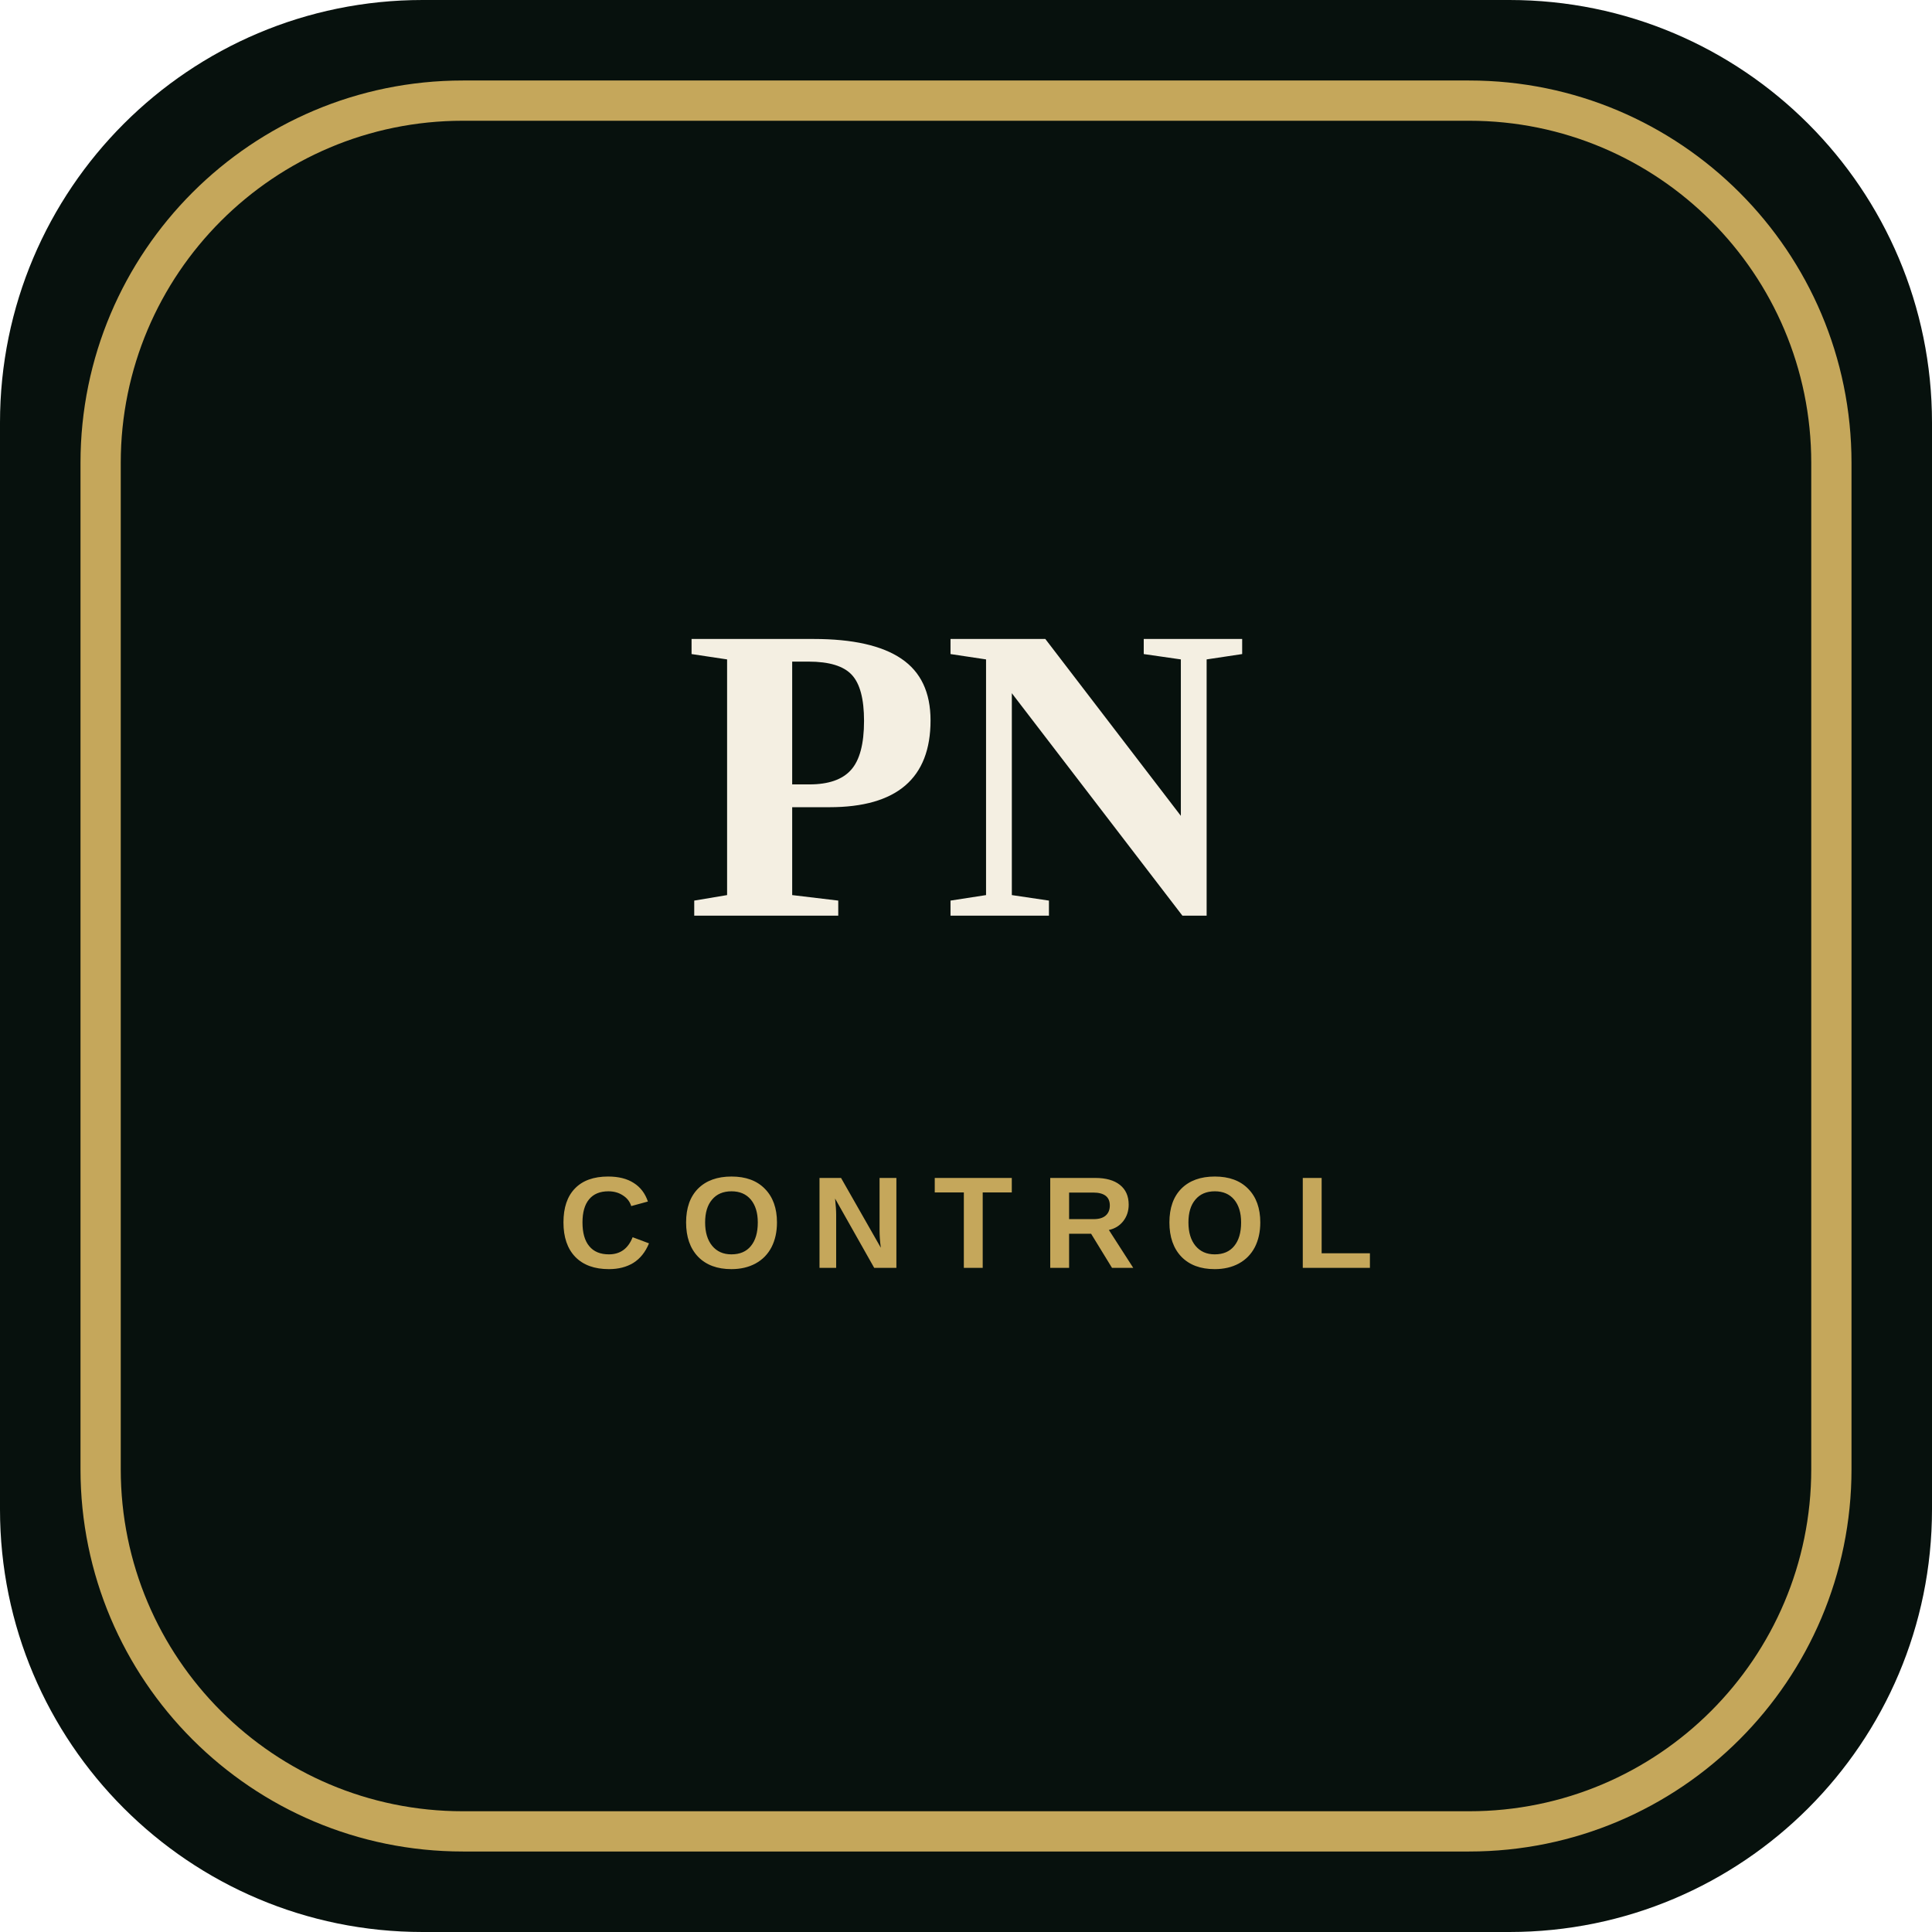
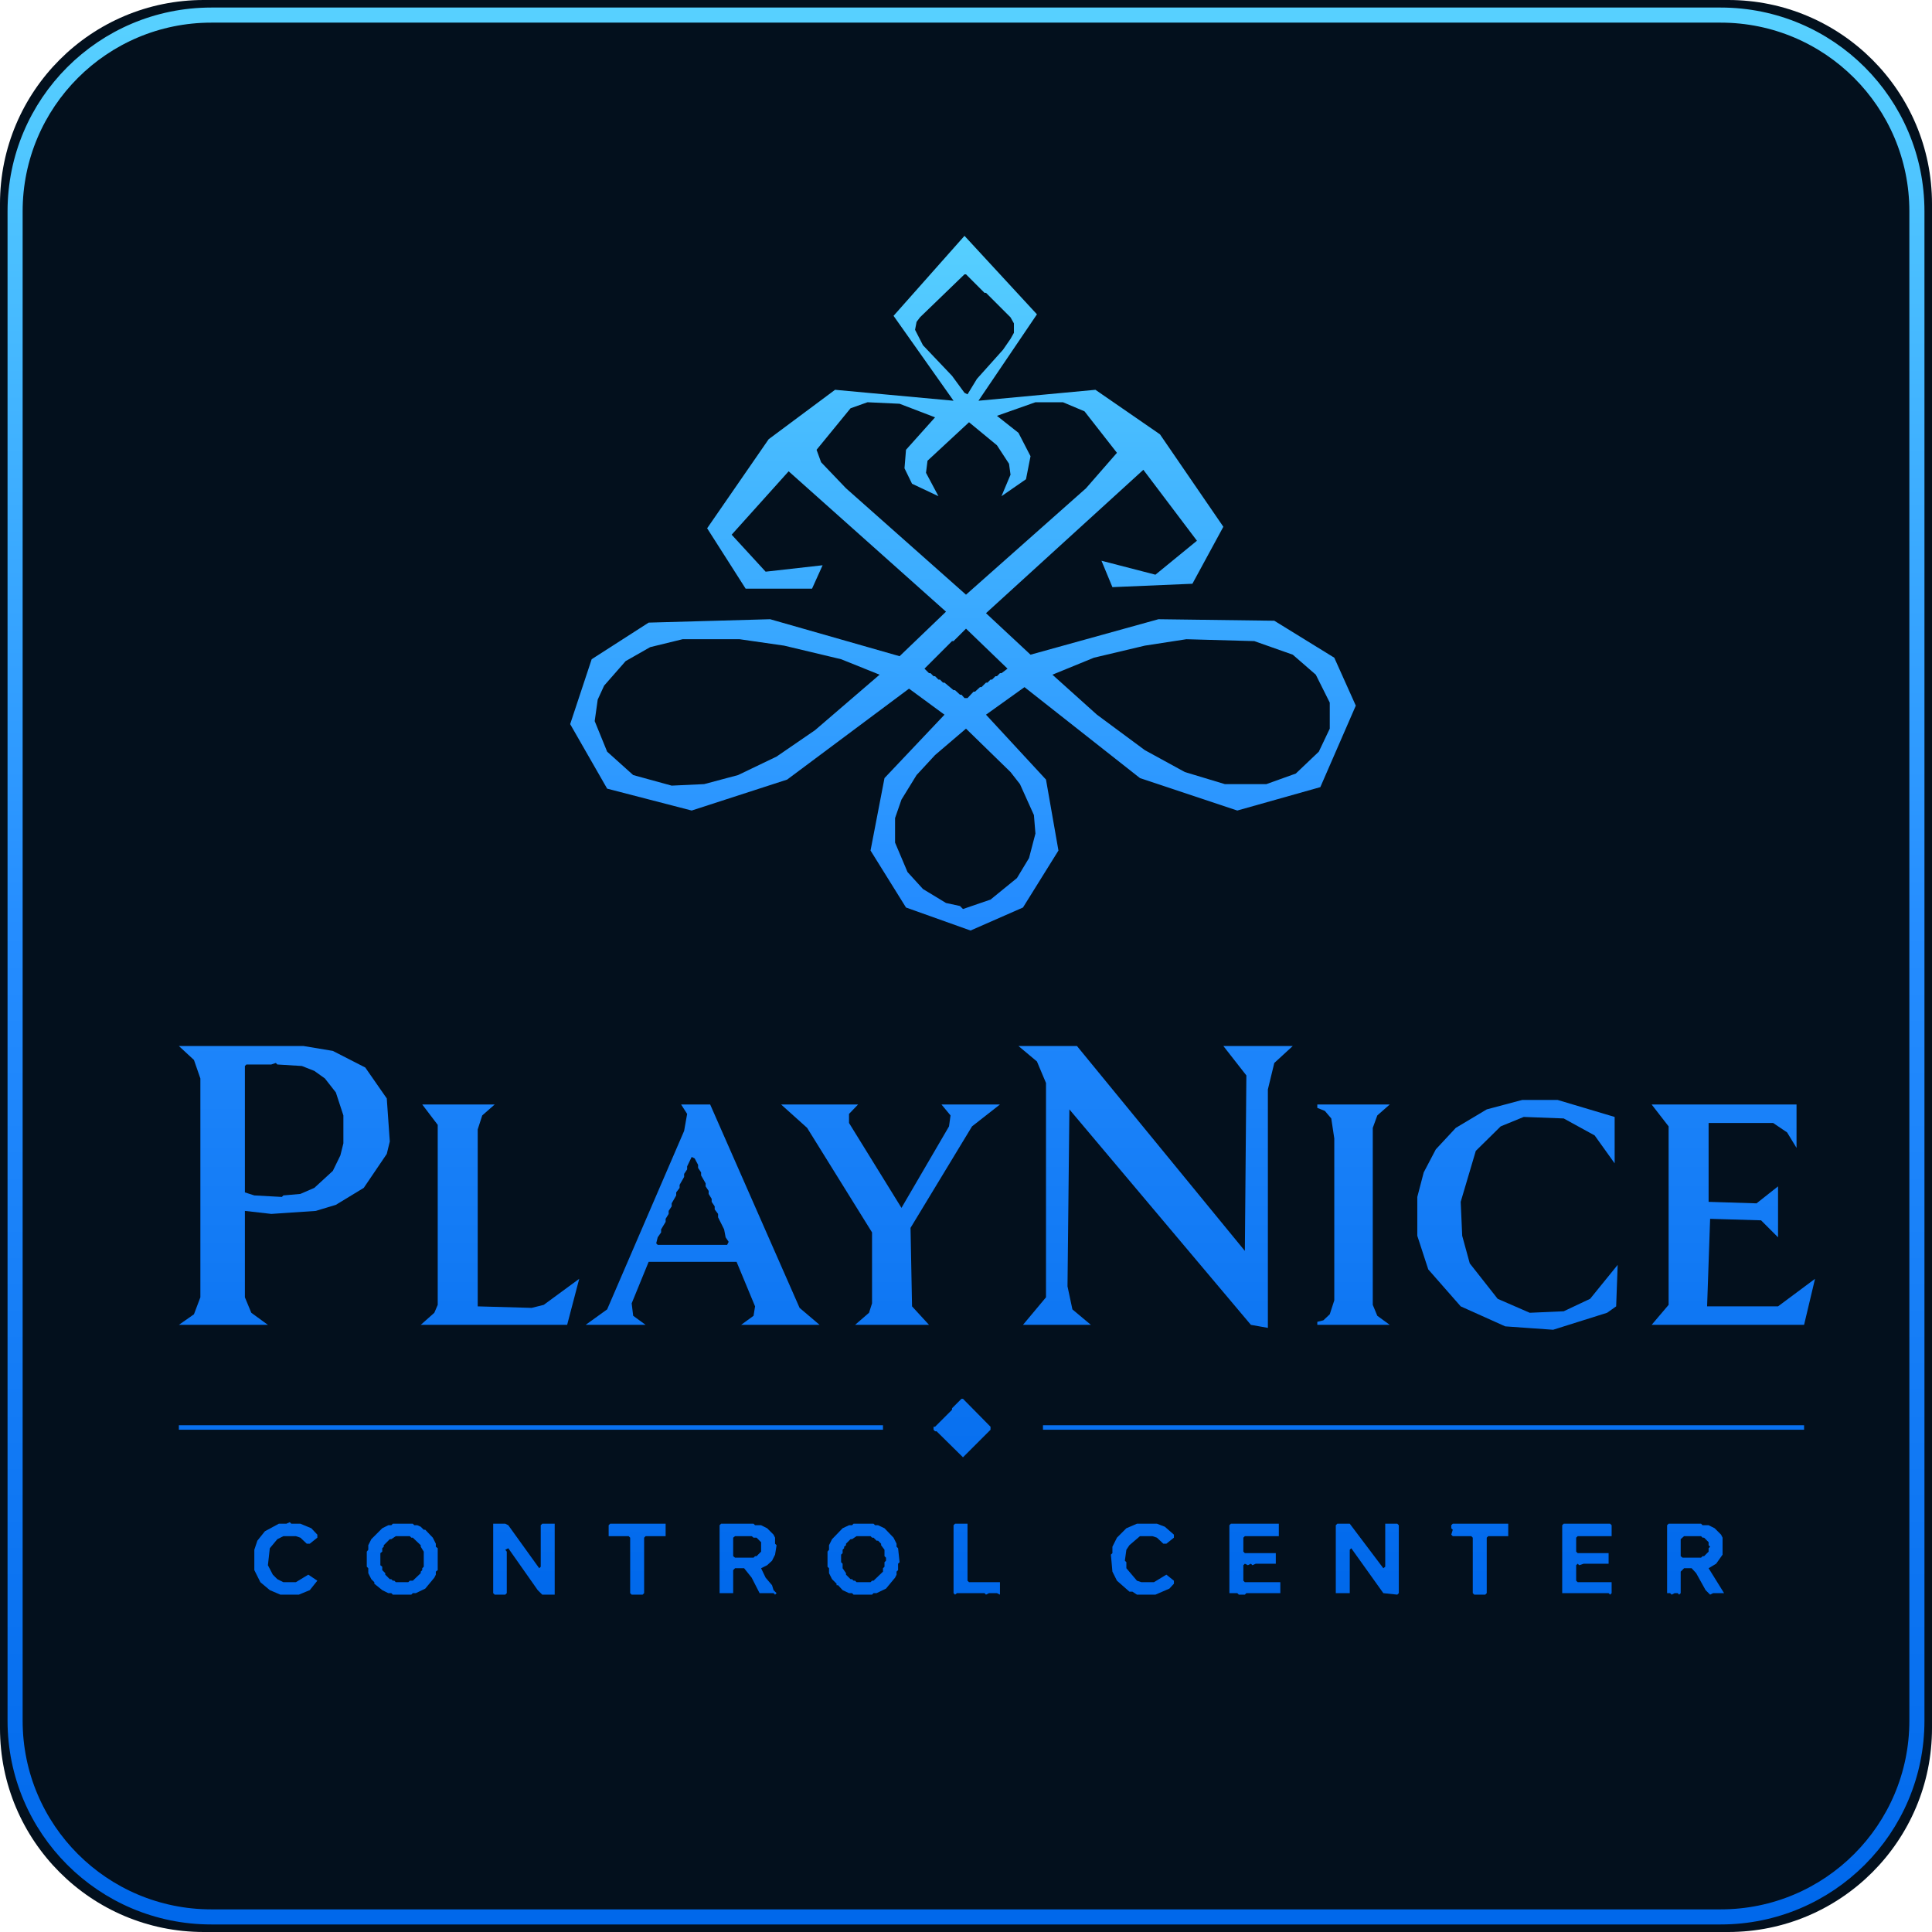
- <svg xmlns="http://www.w3.org/2000/svg" width="192" height="192" viewBox="0 0 192 192" role="img" aria-label="PlayNice Control Center">
-   <rect width="192" height="192" rx="42" fill="#07110d" />
-   <rect x="10" y="10" width="172" height="172" rx="36" fill="none" stroke="#c5a75b" stroke-width="4" />
-   <text x="96" y="91" text-anchor="middle" font-family="Georgia, 'Times New Roman', serif" font-size="42" font-weight="700" fill="#f4efe2">PN</text>
-   <text x="96" y="126" text-anchor="middle" font-family="Arial, Helvetica, sans-serif" font-size="13" font-weight="600" letter-spacing="2.8" fill="#c5a75b">CONTROL</text>
+ <svg xmlns="http://www.w3.org/2000/svg" width="192" height="192" viewBox="0 0 512 512" role="img" aria-label="PlayNice Control Center">
+   <defs>
+     <linearGradient id="b" x1="0" y1="0" x2="0" y2="1">
+       <stop offset="0" stop-color="#57d0ff" />
+       <stop offset=".48" stop-color="#258dff" />
+       <stop offset="1" stop-color="#0068eb" />
+     </linearGradient>
+   </defs>
+   <rect width="512" height="512" rx="54" fill="#03101d" />
+   <rect x="4" y="4" width="504" height="504" rx="52" fill="none" stroke="url(#b)" stroke-width="4" />
+   <path d="M445.4,407.9L446.3,407.1L450.8,407.1L451.2,407.5L451.6,407.5L452.8,408.7L452.8,409.5L453.2,409.9L452.8,410.3L452.8,411.2L451.6,412.4L451.2,412.4L450.8,412.8L445.9,412.8L445.4,412.4ZM227.0,407.1L230.7,407.1L231.1,407.5L231.5,407.5L232.3,408.3L232.7,408.3L233.5,409.1L233.5,409.5L234.4,410.7L234.4,412.4L234.8,412.8L234.8,413.6L234.4,414.0L234.4,415.2L234.0,415.6L234.0,416.5L231.5,418.9L231.1,418.9L230.7,419.3L227.0,419.3L226.6,418.9L226.2,418.9L225.8,418.5L225.4,418.5L224.2,417.3L224.2,416.9L223.3,415.6L223.3,414.4L222.9,414.0L222.9,412.0L223.3,411.6L223.3,410.7L223.7,410.3L223.7,409.9L224.2,409.5L224.2,409.1L225.4,407.9L225.8,407.9ZM194.3,407.5L194.8,407.1L199.2,407.1L199.7,407.5L200.5,407.5L201.7,408.7L201.7,411.2L200.5,412.4L200.1,412.4L199.7,412.8L194.8,412.8L194.3,412.4ZM104.9,407.1L108.6,407.1L109.0,407.5L109.4,407.5L111.5,409.5L111.5,409.9L112.3,411.2L112.3,415.2L111.9,415.6L111.9,416.1L111.5,416.5L111.5,416.9L109.4,418.9L108.6,418.9L108.2,419.3L104.9,419.3L104.5,418.9L104.1,418.9L103.7,418.5L103.3,418.5L102.1,417.3L102.1,416.9L101.3,416.1L101.3,415.2L100.8,414.8L100.8,411.6L101.3,411.2L101.3,410.3L101.7,409.9L101.7,409.5L103.3,407.9L103.7,407.9ZM442.2,403.8L441.8,404.2L441.8,422.2L442.6,422.2L443.0,422.6L443.8,422.2L444.6,422.2L445.0,422.6L445.4,422.2L445.4,416.5L446.3,415.6L448.3,415.6L449.5,416.9L452.0,421.4L453.2,422.6L454.0,422.2L456.9,422.2L452.8,415.6L454.8,414.4L456.5,412.0L456.5,407.5L456.1,406.7L454.4,405.0L452.8,404.2L451.2,404.2L450.8,403.8ZM414.4,403.8L414.0,404.2L414.0,422.2L426.3,422.2L426.7,422.6L427.1,422.2L427.1,419.3L418.1,419.3L417.7,418.9L417.7,414.8L418.1,414.4L418.5,414.8L419.7,414.4L426.3,414.4L426.3,411.6L418.1,411.6L417.7,411.2L417.7,407.5L418.1,407.1L427.1,407.1L427.1,404.2L426.7,403.8ZM385.0,403.8L384.6,404.2L384.6,405.0L385.0,405.4L384.6,406.7L385.0,407.1L389.9,407.1L390.3,407.5L390.3,422.2L390.7,422.6L393.6,422.6L394.0,422.2L394.0,407.5L394.4,407.1L399.7,407.1L399.7,403.8ZM354.4,403.8L354.0,404.2L354.0,422.2L357.7,422.2L357.7,410.7L358.1,410.3L366.6,422.2L370.3,422.6L370.7,422.2L370.7,404.2L370.3,403.8L367.1,403.8L367.1,415.2L366.6,415.6L357.7,403.8ZM326.2,403.8L325.8,404.2L325.8,422.2L327.9,422.2L328.3,422.6L329.9,422.6L330.3,422.2L339.3,422.2L339.3,419.3L329.9,419.3L329.5,418.9L329.5,414.8L329.9,414.4L330.7,414.8L331.5,414.4L331.9,414.8L332.8,414.4L338.1,414.4L338.1,411.6L329.9,411.6L329.5,411.2L329.5,407.5L329.9,407.1L338.9,407.1L338.9,403.8ZM301.3,403.8L298.5,405.0L296.0,407.5L294.8,409.9L294.8,411.6L294.4,412.0L294.8,416.5L296.0,418.9L299.3,421.8L300.1,421.8L301.3,422.6L306.2,422.6L309.9,421.0L311.1,419.7L311.1,418.9L309.1,417.3L305.8,419.3L302.5,419.3L301.3,418.9L298.5,415.6L298.5,414.0L298.1,413.6L298.5,410.7L299.3,409.5L302.1,407.1L305.4,407.1L306.6,407.5L308.3,409.1L309.1,409.1L311.1,407.5L311.1,406.7L308.7,404.6L306.6,403.8ZM253.1,403.8L252.7,404.2L252.7,422.2L253.1,422.6L253.6,422.2L260.9,422.2L261.3,422.6L262.1,422.2L264.2,422.2L265.0,422.6L265.0,419.3L256.8,419.3L256.4,418.9L256.4,403.8ZM226.2,403.8L225.8,404.2L225.0,404.2L223.3,405.0L220.5,407.9L219.7,409.5L219.7,410.7L219.3,411.2L219.3,415.2L219.7,415.6L219.7,416.9L220.5,418.5L221.7,419.7L221.7,420.1L222.1,420.1L223.3,421.4L225.0,422.2L225.8,422.2L226.2,422.6L231.1,422.6L231.5,422.2L232.3,422.2L234.8,421.0L237.2,418.1L237.6,417.3L237.6,416.5L238.0,416.1L238.0,414.4L238.4,414.0L238.0,410.3L237.6,409.9L237.6,409.1L236.8,407.5L234.4,405.0L232.7,404.2L231.9,404.2L231.5,403.8ZM191.1,403.8L190.7,404.2L190.7,422.2L194.3,422.2L194.3,416.1L194.8,415.6L197.2,415.6L199.2,418.1L201.3,422.2L205.0,422.2L205.4,422.6L205.8,422.2L205.0,421.4L204.6,420.1L202.9,418.1L201.7,415.6L203.3,414.8L204.6,413.6L205.4,412.0L205.8,409.5L205.4,409.1L205.4,407.5L205.0,406.7L203.3,405.0L201.7,404.2L200.1,404.2L199.7,403.8ZM161.7,403.8L161.3,404.2L161.3,407.1L166.6,407.1L167.0,407.5L167.0,422.2L167.4,422.6L170.3,422.6L170.7,422.2L170.7,407.5L171.1,407.1L176.4,407.1L176.4,403.8ZM130.7,403.8L130.7,422.2L131.1,422.6L133.9,422.6L134.3,422.2L134.3,411.2L133.9,410.7L134.7,410.3L142.5,421.4L143.7,422.6L147.0,422.6L147.0,403.8L143.7,403.8L143.3,404.2L143.3,415.2L142.9,415.6L134.7,404.2L133.9,403.8ZM104.1,403.8L103.7,404.2L102.9,404.2L101.3,405.0L98.4,407.9L97.6,409.5L97.6,410.7L97.2,411.2L97.2,415.2L97.6,415.6L97.6,416.9L98.4,418.5L99.2,419.3L99.2,419.7L101.3,421.4L102.9,422.2L103.7,422.2L104.1,422.6L109.0,422.6L109.4,422.2L110.2,422.2L112.7,421.0L115.1,418.1L115.5,417.3L115.5,416.5L116.0,416.1L116.0,410.3L115.5,409.9L115.5,409.1L114.7,407.5L112.7,405.4L112.3,405.4L111.5,404.6L110.6,404.2L109.8,404.2L109.4,403.8ZM73.9,403.8L70.2,405.8L68.2,408.3L67.4,410.7L67.4,416.1L69.0,419.3L71.5,421.4L74.3,422.6L79.2,422.6L82.1,421.4L84.1,418.9L81.7,417.3L78.4,419.3L75.1,419.3L73.5,418.5L72.3,417.3L71.0,414.8L71.5,410.3L73.5,407.9L75.1,407.1L78.4,407.1L79.6,407.5L81.3,409.1L82.1,409.1L84.1,407.5L84.1,406.7L82.5,405.0L79.6,403.8L77.2,403.8L76.8,403.4L75.9,403.8ZM276.4,377.7L276.4,378.9L478.1,378.9L478.1,377.7ZM47.4,377.7L47.4,378.9L234.0,378.9L234.0,377.7ZM254.8,370.7L252.3,373.2L252.3,373.6L247.8,378.1L247.4,378.1L247.4,378.9L247.8,379.3L248.2,379.3L255.2,386.2L262.5,378.9L262.5,378.1L255.2,370.7ZM183.3,306.6L184.1,307.0L185.0,308.7L185.0,309.5L185.8,310.7L185.8,311.5L187.0,313.6L187.0,314.4L187.8,315.6L187.8,316.4L188.6,317.7L188.6,318.5L189.4,319.7L189.4,320.5L190.3,321.7L190.3,322.6L191.9,325.8L192.3,327.9L193.1,329.1L192.7,329.9L174.3,329.9L173.9,329.5L174.3,327.9L175.2,326.6L175.2,325.8L176.4,323.8L176.4,323.0L177.2,321.7L177.2,320.9L178.0,319.7L178.0,318.9L179.2,316.8L179.2,316.0L180.1,314.8L180.1,314.0L181.3,311.9L181.3,311.1L182.1,309.9L182.1,309.1ZM437.7,292.7L442.2,298.5L442.2,345.8L437.7,351.1L478.1,351.1L481.0,338.9L471.2,346.2L452.4,346.2L453.2,323.0L466.7,323.4L471.2,327.9L471.2,314.4L465.5,318.9L452.8,318.5L452.8,297.6L469.9,297.6L473.6,300.1L476.1,304.2L476.1,292.7ZM349.1,292.7L349.1,293.6L351.1,294.4L352.8,296.4L353.6,301.7L353.6,344.6L352.4,348.3L350.7,349.9L349.1,350.3L349.1,351.1L368.3,351.1L365.0,348.7L363.8,345.8L363.8,298.9L365.0,295.6L368.3,292.7ZM207.0,292.7L213.9,298.9L231.1,326.6L231.1,345.4L230.3,347.9L226.6,351.1L246.2,351.1L241.7,346.2L241.3,325.4L257.6,298.5L265.0,292.7L249.5,292.7L251.9,295.6L251.5,298.5L238.9,320.1L225.0,297.6L225.0,295.2L227.4,292.7ZM180.5,292.7L182.1,295.2L181.3,299.7L160.9,347.0L155.2,351.1L171.1,351.1L167.8,348.7L167.4,345.4L171.9,334.4L195.2,334.4L200.1,346.2L199.7,348.7L196.4,351.1L217.2,351.1L211.9,346.6L188.2,292.7ZM111.9,292.7L116.0,298.1L116.0,345.8L115.1,347.9L111.5,351.1L150.3,351.1L153.5,338.9L144.1,345.8L140.9,346.6L126.6,346.2L126.6,299.3L127.8,295.6L131.1,292.7ZM394.0,294.0L385.8,298.9L380.5,304.6L377.3,310.7L375.6,317.2L375.6,327.5L378.5,336.4L387.1,346.2L398.9,351.5L411.6,352.4L425.9,347.9L428.3,346.2L428.7,335.2L421.4,344.2L414.4,347.5L405.4,347.9L396.9,344.2L389.5,334.8L387.5,327.5L387.1,318.5L391.1,305.0L397.7,298.5L403.8,296.0L414.4,296.4L422.6,300.9L427.9,308.3L427.9,296.0L412.8,291.5L403.4,291.5ZM65.3,282.1L71.9,282.1L73.1,281.7L73.5,282.1L80.0,282.5L83.3,283.8L86.1,285.8L89.0,289.5L91.0,295.6L91.0,303.0L90.2,306.2L88.2,310.3L83.3,314.8L79.6,316.4L75.1,316.8L74.7,317.2L67.4,316.8L64.9,316.0L64.9,282.5ZM269.9,277.2L274.8,281.3L277.2,287.0L277.2,343.8L271.1,351.1L289.1,351.1L284.2,347.0L282.9,340.9L283.4,294.0L331.5,351.1L336.0,351.9L336.0,288.7L337.7,281.7L342.6,277.2L324.2,277.2L330.3,285.0L329.9,331.5L285.4,277.2ZM47.4,277.2L51.4,280.9L53.1,285.8L53.1,343.8L51.4,348.3L47.4,351.1L71.0,351.1L66.6,347.9L64.9,343.8L64.9,320.9L71.9,321.7L83.7,320.9L89.0,319.3L96.4,314.8L102.5,305.8L103.3,302.5L102.5,291.1L96.8,282.9L88.2,278.5L80.4,277.2ZM256.0,193.1L267.8,204.6L270.3,207.8L274.0,216.0L274.4,220.9L272.7,227.4L269.5,232.7L262.5,238.4L255.2,240.9L254.4,240.1L250.7,239.3L244.6,235.6L240.5,231.1L237.2,223.3L237.2,216.8L238.9,211.9L242.9,205.4L247.8,200.1ZM278.9,178.8L289.9,174.3L303.4,171.1L314.4,169.4L332.4,169.9L342.6,173.5L348.7,178.8L352.4,186.2L352.4,193.1L349.5,199.2L343.4,205.0L335.6,207.8L324.6,207.8L314.0,204.6L303.4,198.8L290.7,189.4ZM157.6,191.1L158.4,185.4L160.1,181.7L165.8,175.2L172.3,171.5L180.9,169.4L196.0,169.4L207.8,171.1L222.9,174.7L233.1,178.8L216.0,193.5L205.8,200.5L195.6,205.4L186.6,207.8L178.0,208.2L167.8,205.4L160.9,199.2ZM256.0,166.6L267.0,177.2L265.4,178.4L265.0,178.4L264.2,179.2L263.8,179.2L262.9,180.1L262.5,180.1L261.7,180.9L261.3,180.9L260.1,182.1L259.7,182.1L258.4,183.3L258.0,183.3L256.4,185.0L255.6,185.0L254.8,184.1L254.4,184.1L253.1,182.9L252.7,182.9L250.3,180.9L249.9,180.9L249.1,180.1L248.7,180.1L247.8,179.2L247.4,179.2L246.6,178.4L246.2,178.4L245.0,177.2L252.3,169.9L252.7,169.9ZM216.4,119.2L225.4,108.2L229.9,106.6L238.4,107.0L247.8,110.6L240.1,119.2L239.7,124.1L241.7,128.2L248.7,131.5L245.4,125.3L245.8,122.1L256.8,111.9L264.2,118.0L267.4,122.9L267.8,125.8L265.4,131.5L271.9,127.0L273.1,120.9L269.9,114.7L264.2,110.2L274.4,106.6L281.7,106.6L287.4,109.0L296.0,120.0L287.8,129.4L256.0,157.6L224.2,129.4L217.6,122.5ZM255.6,72.7L256.0,72.7L260.9,77.6L261.3,77.6L267.8,84.1L268.7,85.7L268.7,88.2L267.8,89.8L265.8,92.7L258.9,100.4L256.4,104.5L255.6,104.1L252.3,99.6L244.6,91.5L242.5,87.4L242.9,85.3L243.8,84.1ZM255.6,62.5L236.8,83.7L252.7,106.2L221.3,103.3L203.7,116.4L187.4,140.0L197.6,156.0L215.2,156.0L218.0,149.8L202.9,151.5L193.9,141.7L209.0,124.9L250.7,162.1L238.4,173.9L204.1,164.1L171.9,165.0L156.8,174.7L151.1,191.9L160.9,209.0L183.3,214.8L208.6,206.6L240.9,182.5L250.3,189.4L234.4,206.2L230.7,225.4L240.1,240.5L257.2,246.6L271.1,240.5L280.5,225.4L277.2,206.6L261.3,189.4L271.5,182.1L302.1,206.2L327.9,214.8L349.9,208.6L359.3,187.0L353.6,174.3L337.7,164.5L307.0,164.1L273.1,173.5L261.3,162.5L303.0,124.5L317.2,143.3L306.2,152.3L291.9,148.6L294.8,155.6L316.0,154.7L324.2,139.6L307.4,115.1L290.3,103.3L259.3,106.2L274.8,83.3Z" fill="url(#b)" fill-rule="evenodd" />
</svg>
